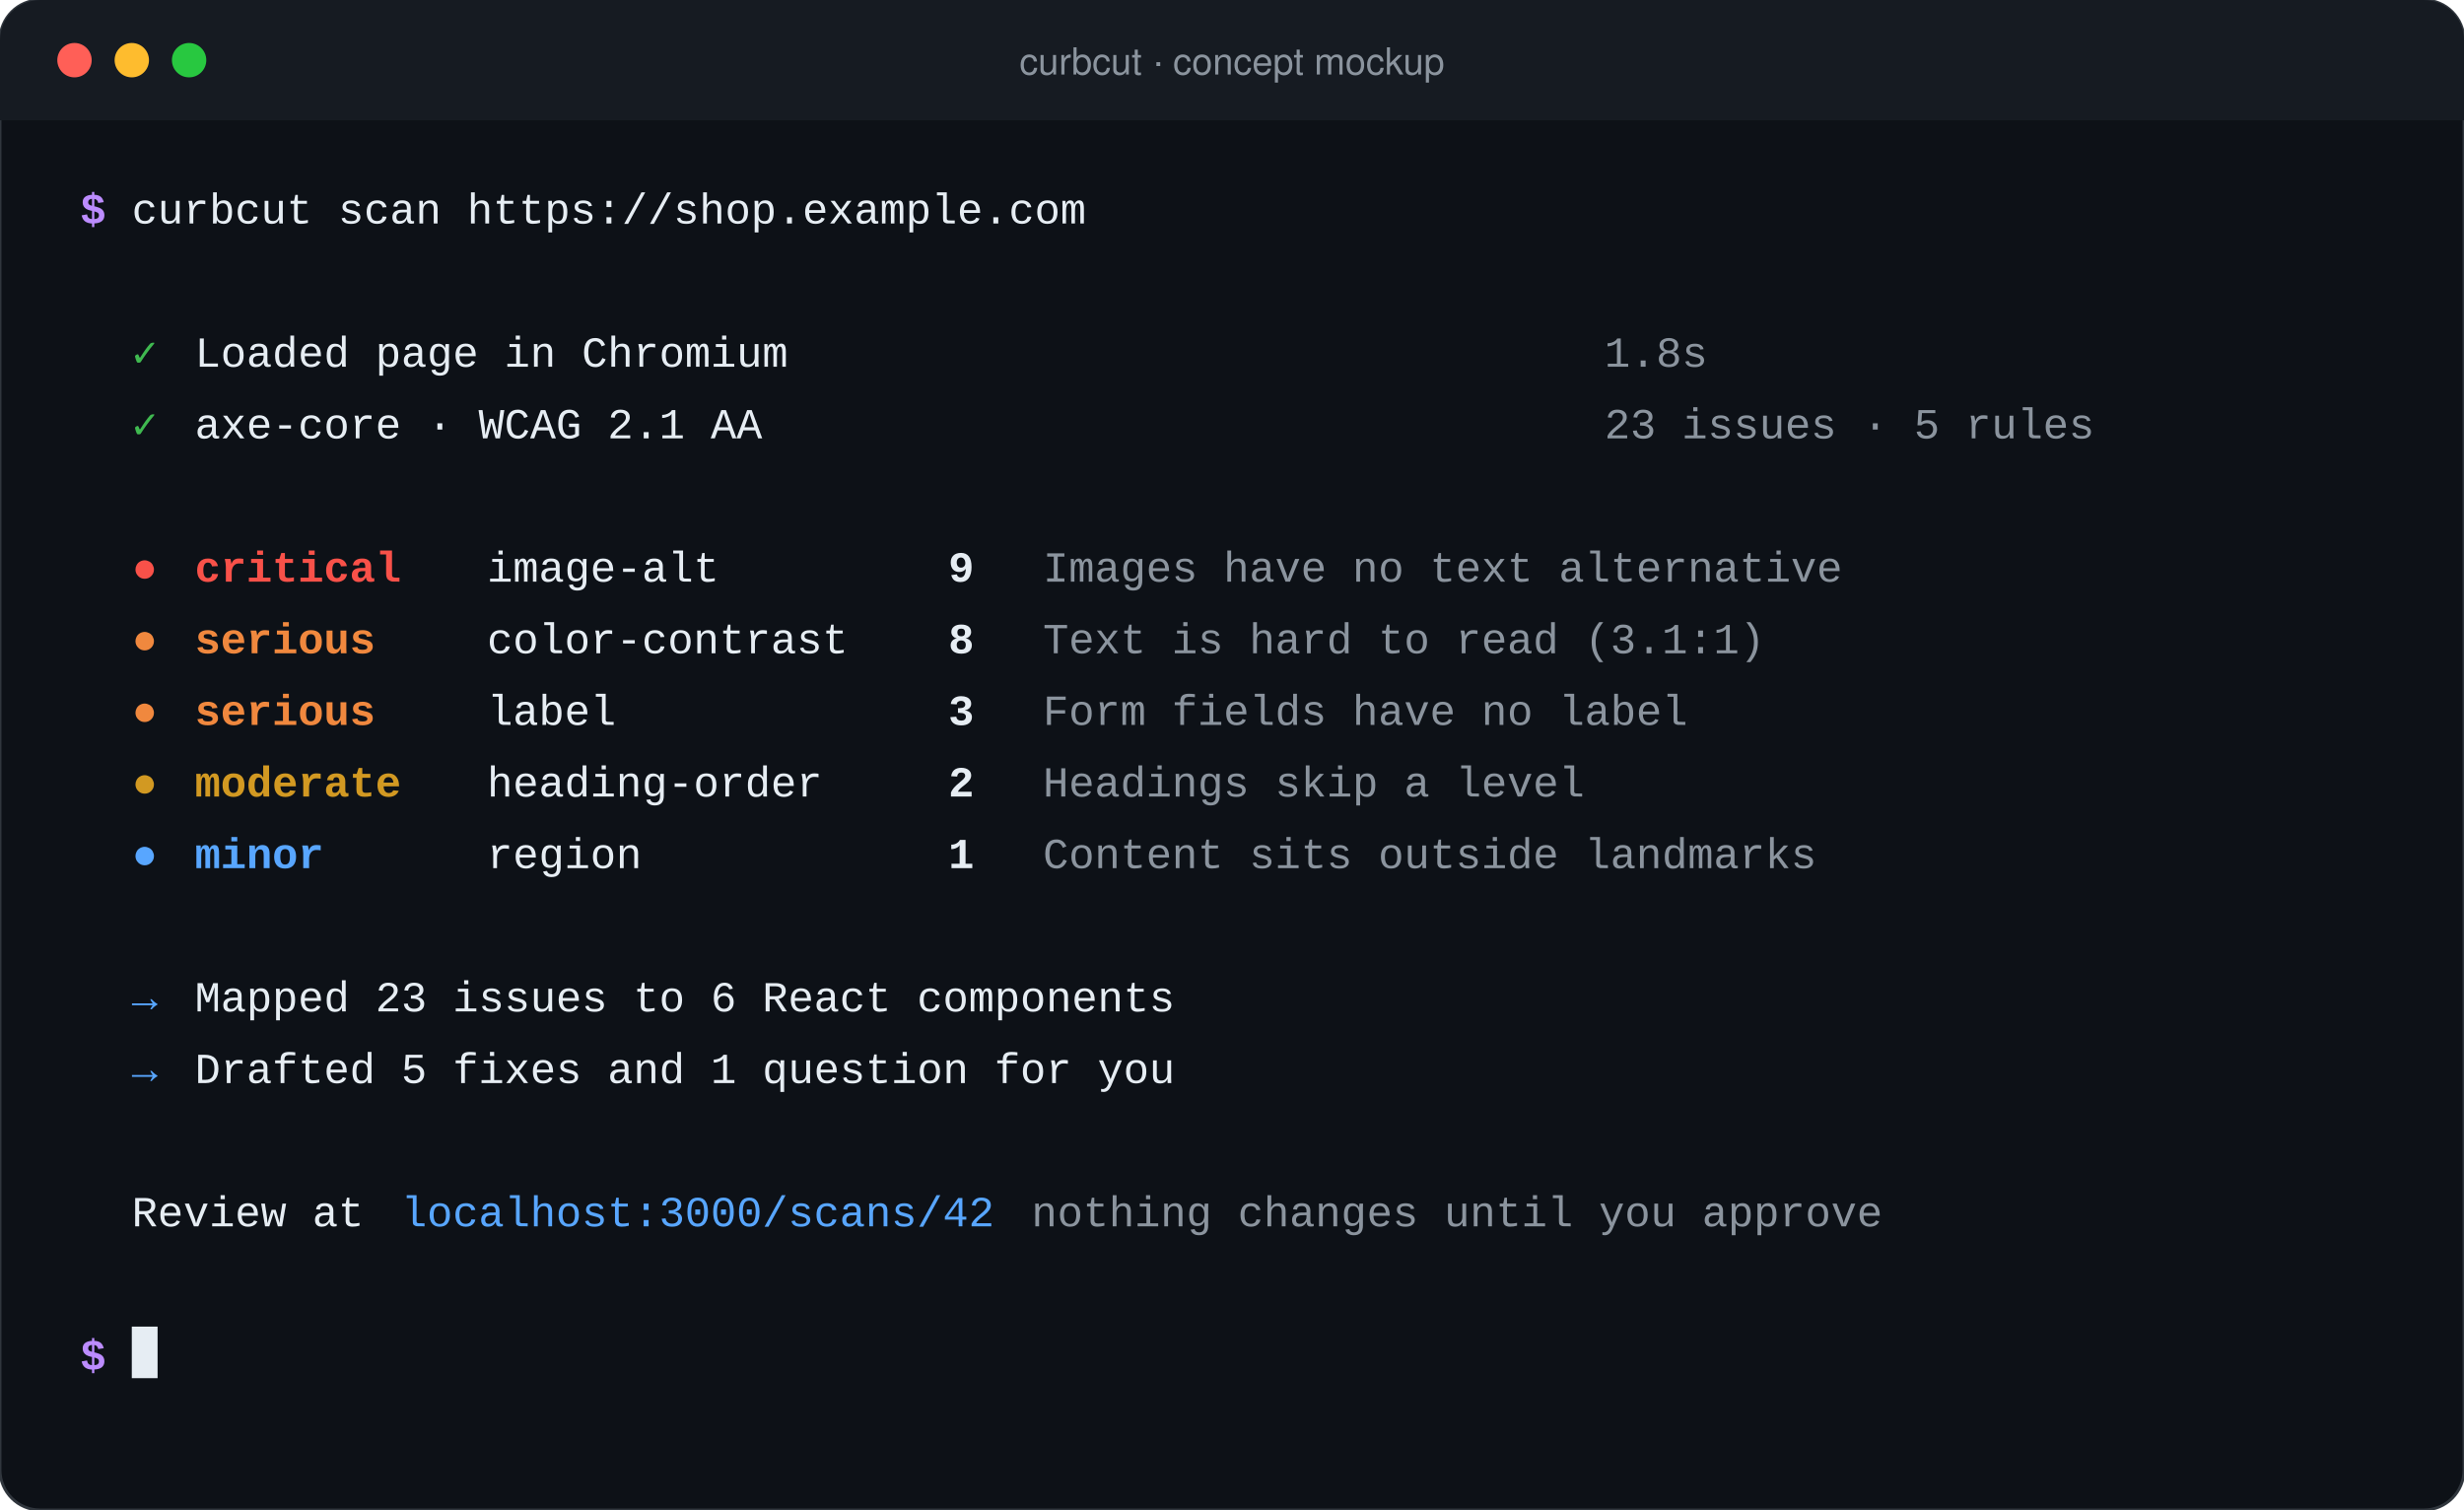
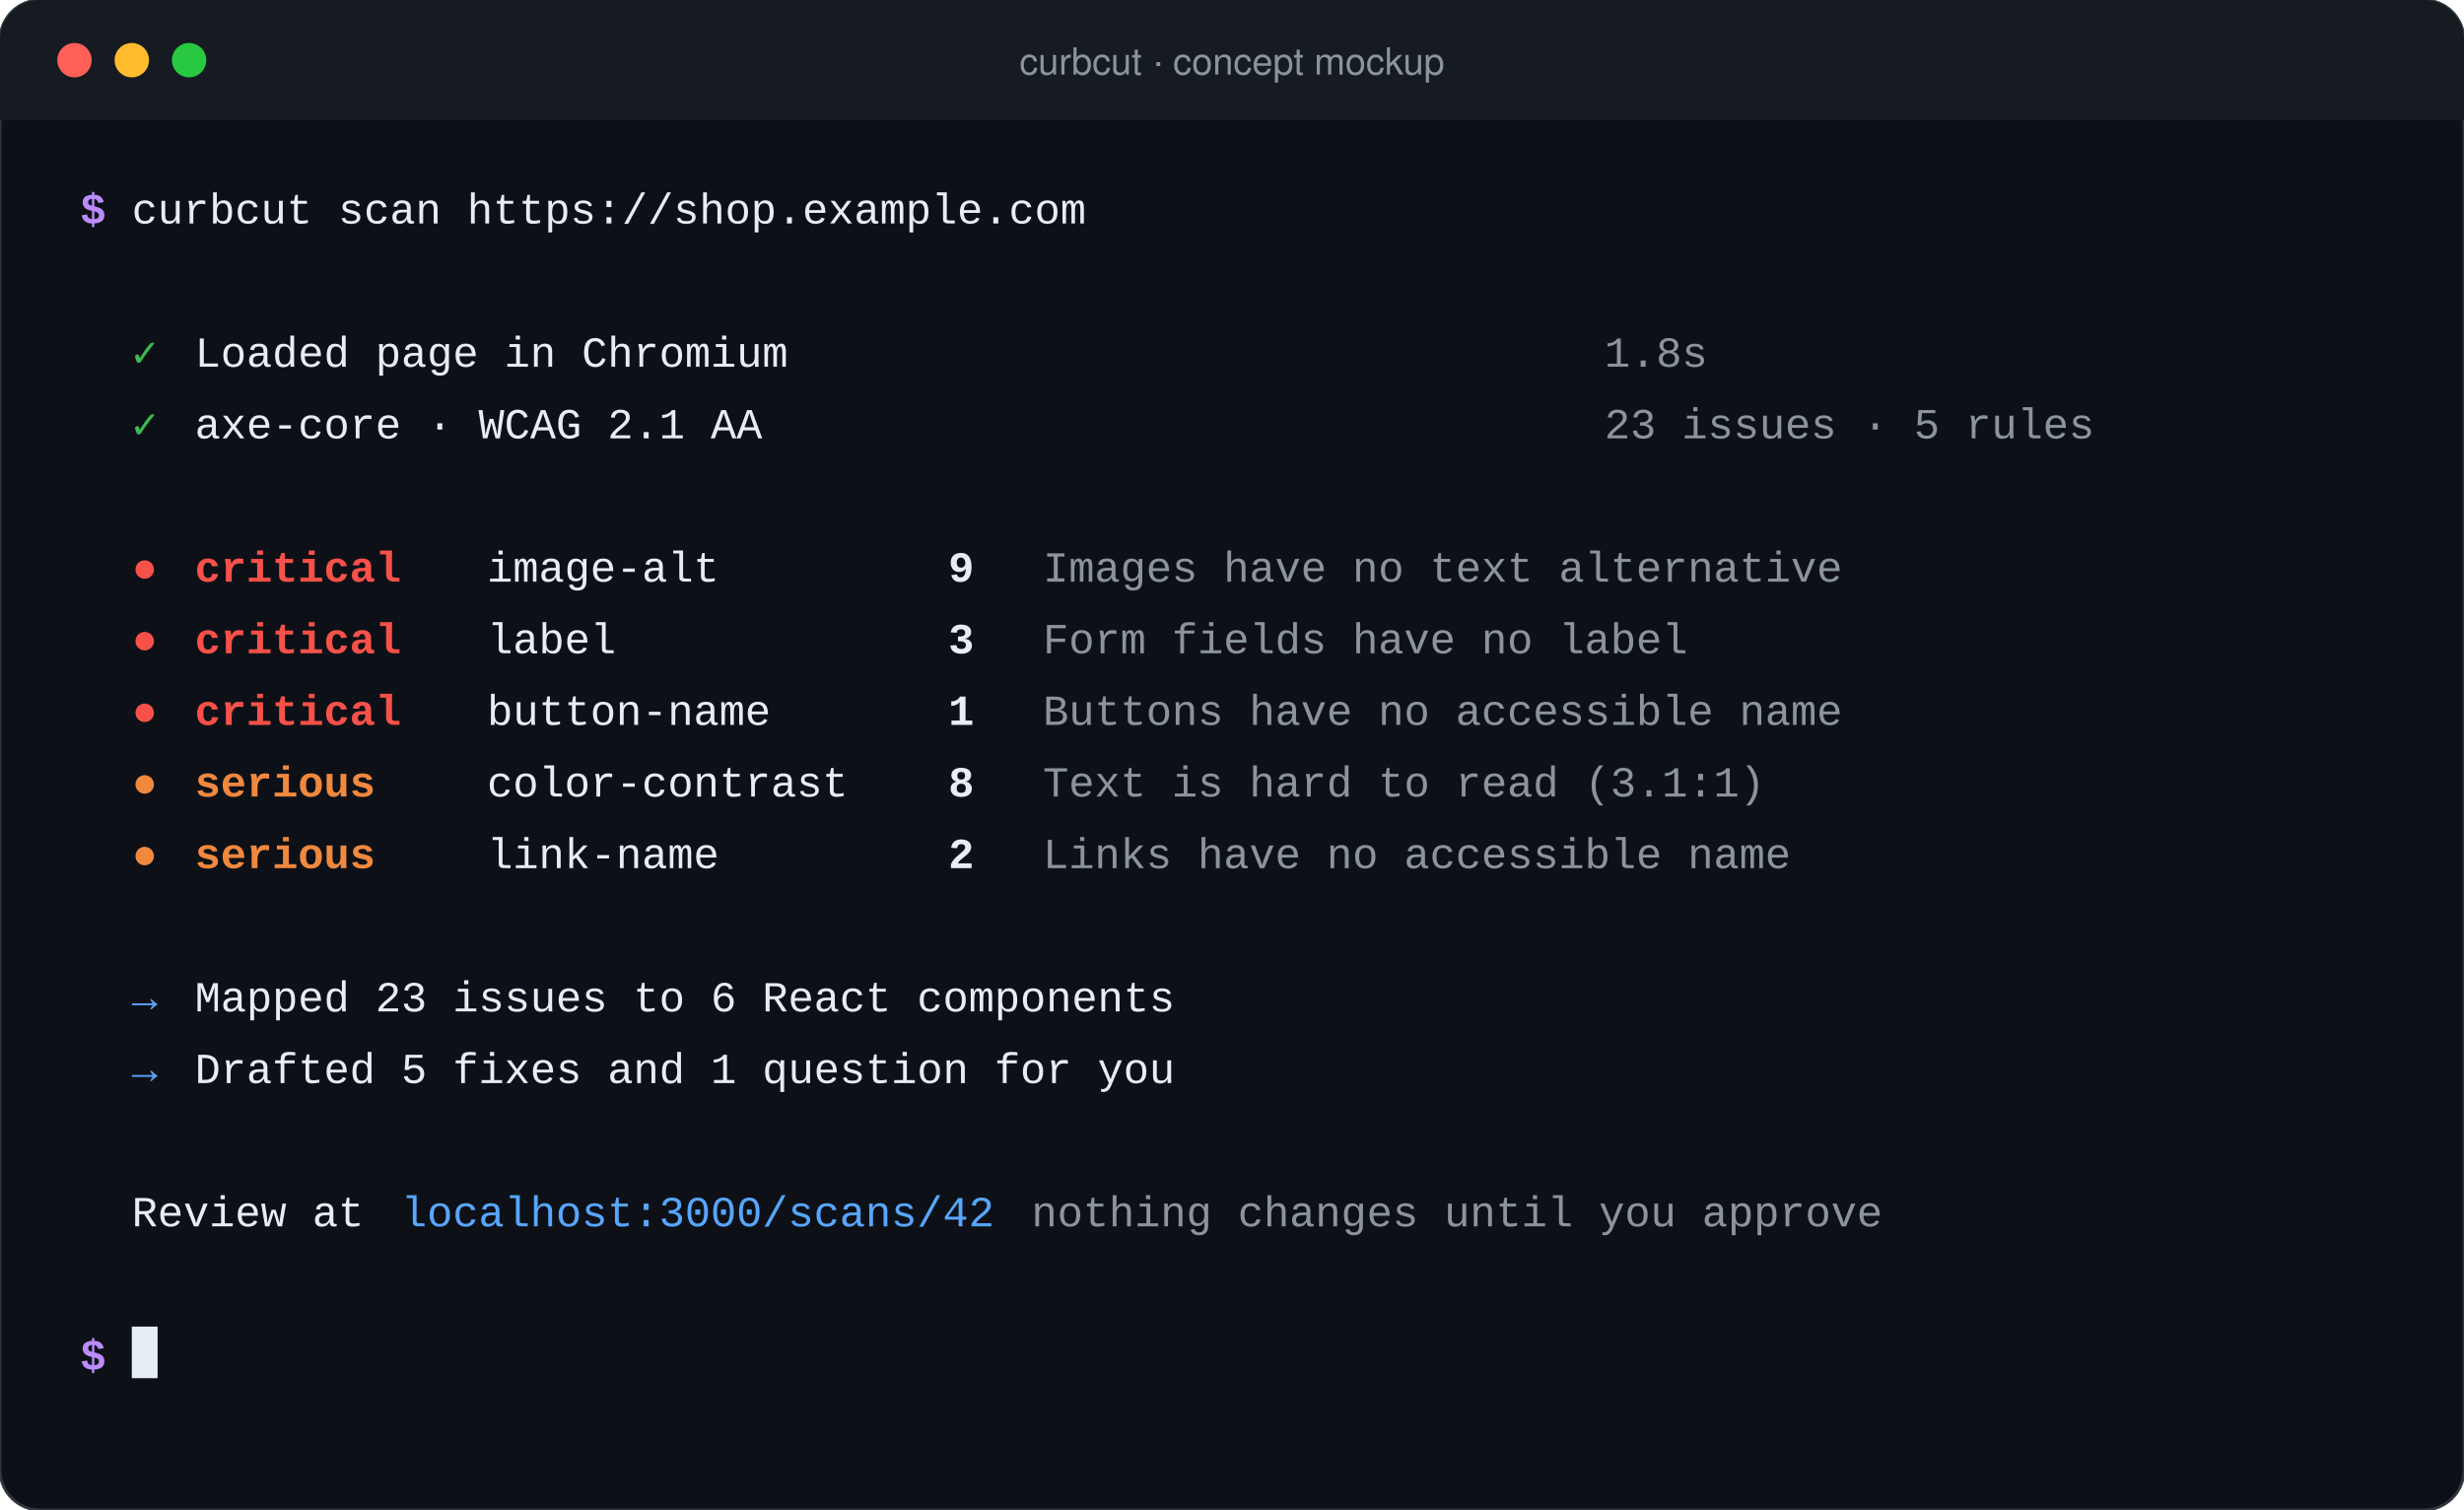
<svg xmlns="http://www.w3.org/2000/svg" width="860" height="527" viewBox="0 0 860 527" role="img" aria-labelledby="t">
  <style>
    @keyframes in { from { opacity: 0; transform: translateX(-6px); } to { opacity: 1; transform: none; } }
    @keyframes blink { 0% { opacity: 1; } 50% { opacity: 0; } }
    @media (prefers-reduced-motion: no-preference) {
      .l { opacity: 0; animation: in .35s ease-out forwards; }
      .cur { animation: blink 1.1s steps(1) 4.14s infinite; }
    }
  </style>
  <rect width="860" height="527" rx="14" fill="#0d1117" stroke="#30363d" />
  <path d="M0 14 a14 14 0 0 1 14 -14 h832 a14 14 0 0 1 14 14 v28 h-860 z" fill="#161b22" />
  <circle cx="26" cy="21" r="6" fill="#ff5f57" />
  <circle cx="46" cy="21" r="6" fill="#febc2e" />
  <circle cx="66" cy="21" r="6" fill="#28c840" />
  <text x="430" y="26" text-anchor="middle" font-family="-apple-system, BlinkMacSystemFont, 'Segoe UI', Helvetica, Arial, sans-serif" font-size="13" fill="#8b949e">curbcut · concept mockup</text>
  <g transform="translate(0 78)">
    <g class="l" style="animation-delay:0.30s">
      <text x="28" font-family="ui-monospace, SFMono-Regular, Menlo, Consolas, 'Liberation Mono', monospace" font-size="15" font-weight="700" fill="#bc8cff" text-anchor="start">$</text>
      <text x="46" font-family="ui-monospace, SFMono-Regular, Menlo, Consolas, 'Liberation Mono', monospace" font-size="15" font-weight="400" fill="#e6edf3" text-anchor="start">curbcut scan https://shop.example.com</text>
    </g>
  </g>
  <g transform="translate(0 128)">
    <g class="l" style="animation-delay:0.62s">
      <text x="46" font-family="ui-monospace, SFMono-Regular, Menlo, Consolas, 'Liberation Mono', monospace" font-size="15" font-weight="700" fill="#3fb950" text-anchor="start">✓</text>
      <text x="68" font-family="ui-monospace, SFMono-Regular, Menlo, Consolas, 'Liberation Mono', monospace" font-size="15" font-weight="400" fill="#e6edf3" text-anchor="start">Loaded page in Chromium</text>
      <text x="560" font-family="ui-monospace, SFMono-Regular, Menlo, Consolas, 'Liberation Mono', monospace" font-size="15" font-weight="400" fill="#8b949e" text-anchor="start">1.8s</text>
    </g>
  </g>
  <g transform="translate(0 153)">
    <g class="l" style="animation-delay:0.94s">
      <text x="46" font-family="ui-monospace, SFMono-Regular, Menlo, Consolas, 'Liberation Mono', monospace" font-size="15" font-weight="700" fill="#3fb950" text-anchor="start">✓</text>
      <text x="68" font-family="ui-monospace, SFMono-Regular, Menlo, Consolas, 'Liberation Mono', monospace" font-size="15" font-weight="400" fill="#e6edf3" text-anchor="start">axe-core · WCAG 2.1 AA</text>
      <text x="560" font-family="ui-monospace, SFMono-Regular, Menlo, Consolas, 'Liberation Mono', monospace" font-size="15" font-weight="400" fill="#8b949e" text-anchor="start">23 issues · 5 rules</text>
    </g>
  </g>
  <g transform="translate(0 203)">
    <g class="l" style="animation-delay:1.26s">
      <text x="46" font-family="ui-monospace, SFMono-Regular, Menlo, Consolas, 'Liberation Mono', monospace" font-size="15" font-weight="400" fill="#f85149" text-anchor="start">●</text>
      <text x="68" font-family="ui-monospace, SFMono-Regular, Menlo, Consolas, 'Liberation Mono', monospace" font-size="15" font-weight="700" fill="#f85149" text-anchor="start">critical</text>
      <text x="170" font-family="ui-monospace, SFMono-Regular, Menlo, Consolas, 'Liberation Mono', monospace" font-size="15" font-weight="400" fill="#e6edf3" text-anchor="start">image-alt</text>
      <text x="340" font-family="ui-monospace, SFMono-Regular, Menlo, Consolas, 'Liberation Mono', monospace" font-size="15" font-weight="700" fill="#e6edf3" text-anchor="end">9</text>
      <text x="364" font-family="ui-monospace, SFMono-Regular, Menlo, Consolas, 'Liberation Mono', monospace" font-size="15" font-weight="400" fill="#8b949e" text-anchor="start">Images have no text alternative</text>
    </g>
  </g>
  <g transform="translate(0 228)">
    <g class="l" style="animation-delay:1.58s">
+       <text x="46" font-family="ui-monospace, SFMono-Regular, Menlo, Consolas, 'Liberation Mono', monospace" font-size="15" font-weight="400" fill="#f85149" text-anchor="start">●</text>
+       <text x="68" font-family="ui-monospace, SFMono-Regular, Menlo, Consolas, 'Liberation Mono', monospace" font-size="15" font-weight="700" fill="#f85149" text-anchor="start">critical</text>
+       <text x="170" font-family="ui-monospace, SFMono-Regular, Menlo, Consolas, 'Liberation Mono', monospace" font-size="15" font-weight="400" fill="#e6edf3" text-anchor="start">label</text>
+       <text x="340" font-family="ui-monospace, SFMono-Regular, Menlo, Consolas, 'Liberation Mono', monospace" font-size="15" font-weight="700" fill="#e6edf3" text-anchor="end">3</text>
+       <text x="364" font-family="ui-monospace, SFMono-Regular, Menlo, Consolas, 'Liberation Mono', monospace" font-size="15" font-weight="400" fill="#8b949e" text-anchor="start">Form fields have no label</text>
+     </g>
+   </g>
+   <g transform="translate(0 253)">
+     <g class="l" style="animation-delay:1.90s">
+       <text x="46" font-family="ui-monospace, SFMono-Regular, Menlo, Consolas, 'Liberation Mono', monospace" font-size="15" font-weight="400" fill="#f85149" text-anchor="start">●</text>
+       <text x="68" font-family="ui-monospace, SFMono-Regular, Menlo, Consolas, 'Liberation Mono', monospace" font-size="15" font-weight="700" fill="#f85149" text-anchor="start">critical</text>
+       <text x="170" font-family="ui-monospace, SFMono-Regular, Menlo, Consolas, 'Liberation Mono', monospace" font-size="15" font-weight="400" fill="#e6edf3" text-anchor="start">button-name</text>
+       <text x="340" font-family="ui-monospace, SFMono-Regular, Menlo, Consolas, 'Liberation Mono', monospace" font-size="15" font-weight="700" fill="#e6edf3" text-anchor="end">1</text>
+       <text x="364" font-family="ui-monospace, SFMono-Regular, Menlo, Consolas, 'Liberation Mono', monospace" font-size="15" font-weight="400" fill="#8b949e" text-anchor="start">Buttons have no accessible name</text>
+     </g>
+   </g>
+   <g transform="translate(0 278)">
+     <g class="l" style="animation-delay:2.22s">
      <text x="46" font-family="ui-monospace, SFMono-Regular, Menlo, Consolas, 'Liberation Mono', monospace" font-size="15" font-weight="400" fill="#f0883e" text-anchor="start">●</text>
      <text x="68" font-family="ui-monospace, SFMono-Regular, Menlo, Consolas, 'Liberation Mono', monospace" font-size="15" font-weight="700" fill="#f0883e" text-anchor="start">serious</text>
      <text x="170" font-family="ui-monospace, SFMono-Regular, Menlo, Consolas, 'Liberation Mono', monospace" font-size="15" font-weight="400" fill="#e6edf3" text-anchor="start">color-contrast</text>
      <text x="340" font-family="ui-monospace, SFMono-Regular, Menlo, Consolas, 'Liberation Mono', monospace" font-size="15" font-weight="700" fill="#e6edf3" text-anchor="end">8</text>
      <text x="364" font-family="ui-monospace, SFMono-Regular, Menlo, Consolas, 'Liberation Mono', monospace" font-size="15" font-weight="400" fill="#8b949e" text-anchor="start">Text is hard to read (3.1:1)</text>
    </g>
  </g>
-   <g transform="translate(0 253)">
-     <g class="l" style="animation-delay:1.90s">
+   <g transform="translate(0 303)">
+     <g class="l" style="animation-delay:2.54s">
      <text x="46" font-family="ui-monospace, SFMono-Regular, Menlo, Consolas, 'Liberation Mono', monospace" font-size="15" font-weight="400" fill="#f0883e" text-anchor="start">●</text>
      <text x="68" font-family="ui-monospace, SFMono-Regular, Menlo, Consolas, 'Liberation Mono', monospace" font-size="15" font-weight="700" fill="#f0883e" text-anchor="start">serious</text>
-       <text x="170" font-family="ui-monospace, SFMono-Regular, Menlo, Consolas, 'Liberation Mono', monospace" font-size="15" font-weight="400" fill="#e6edf3" text-anchor="start">label</text>
-       <text x="340" font-family="ui-monospace, SFMono-Regular, Menlo, Consolas, 'Liberation Mono', monospace" font-size="15" font-weight="700" fill="#e6edf3" text-anchor="end">3</text>
-       <text x="364" font-family="ui-monospace, SFMono-Regular, Menlo, Consolas, 'Liberation Mono', monospace" font-size="15" font-weight="400" fill="#8b949e" text-anchor="start">Form fields have no label</text>
-     </g>
-   </g>
-   <g transform="translate(0 278)">
-     <g class="l" style="animation-delay:2.22s">
-       <text x="46" font-family="ui-monospace, SFMono-Regular, Menlo, Consolas, 'Liberation Mono', monospace" font-size="15" font-weight="400" fill="#d29922" text-anchor="start">●</text>
-       <text x="68" font-family="ui-monospace, SFMono-Regular, Menlo, Consolas, 'Liberation Mono', monospace" font-size="15" font-weight="700" fill="#d29922" text-anchor="start">moderate</text>
-       <text x="170" font-family="ui-monospace, SFMono-Regular, Menlo, Consolas, 'Liberation Mono', monospace" font-size="15" font-weight="400" fill="#e6edf3" text-anchor="start">heading-order</text>
+       <text x="170" font-family="ui-monospace, SFMono-Regular, Menlo, Consolas, 'Liberation Mono', monospace" font-size="15" font-weight="400" fill="#e6edf3" text-anchor="start">link-name</text>
      <text x="340" font-family="ui-monospace, SFMono-Regular, Menlo, Consolas, 'Liberation Mono', monospace" font-size="15" font-weight="700" fill="#e6edf3" text-anchor="end">2</text>
-       <text x="364" font-family="ui-monospace, SFMono-Regular, Menlo, Consolas, 'Liberation Mono', monospace" font-size="15" font-weight="400" fill="#8b949e" text-anchor="start">Headings skip a level</text>
-     </g>
-   </g>
-   <g transform="translate(0 303)">
-     <g class="l" style="animation-delay:2.54s">
-       <text x="46" font-family="ui-monospace, SFMono-Regular, Menlo, Consolas, 'Liberation Mono', monospace" font-size="15" font-weight="400" fill="#58a6ff" text-anchor="start">●</text>
-       <text x="68" font-family="ui-monospace, SFMono-Regular, Menlo, Consolas, 'Liberation Mono', monospace" font-size="15" font-weight="700" fill="#58a6ff" text-anchor="start">minor</text>
-       <text x="170" font-family="ui-monospace, SFMono-Regular, Menlo, Consolas, 'Liberation Mono', monospace" font-size="15" font-weight="400" fill="#e6edf3" text-anchor="start">region</text>
-       <text x="340" font-family="ui-monospace, SFMono-Regular, Menlo, Consolas, 'Liberation Mono', monospace" font-size="15" font-weight="700" fill="#e6edf3" text-anchor="end">1</text>
-       <text x="364" font-family="ui-monospace, SFMono-Regular, Menlo, Consolas, 'Liberation Mono', monospace" font-size="15" font-weight="400" fill="#8b949e" text-anchor="start">Content sits outside landmarks</text>
+       <text x="364" font-family="ui-monospace, SFMono-Regular, Menlo, Consolas, 'Liberation Mono', monospace" font-size="15" font-weight="400" fill="#8b949e" text-anchor="start">Links have no accessible name</text>
    </g>
  </g>
  <g transform="translate(0 353)">
    <g class="l" style="animation-delay:2.86s">
      <text x="46" font-family="ui-monospace, SFMono-Regular, Menlo, Consolas, 'Liberation Mono', monospace" font-size="15" font-weight="700" fill="#58a6ff" text-anchor="start">→</text>
      <text x="68" font-family="ui-monospace, SFMono-Regular, Menlo, Consolas, 'Liberation Mono', monospace" font-size="15" font-weight="400" fill="#e6edf3" text-anchor="start">Mapped 23 issues to 6 React components</text>
    </g>
  </g>
  <g transform="translate(0 378)">
    <g class="l" style="animation-delay:3.18s">
      <text x="46" font-family="ui-monospace, SFMono-Regular, Menlo, Consolas, 'Liberation Mono', monospace" font-size="15" font-weight="700" fill="#58a6ff" text-anchor="start">→</text>
      <text x="68" font-family="ui-monospace, SFMono-Regular, Menlo, Consolas, 'Liberation Mono', monospace" font-size="15" font-weight="400" fill="#e6edf3" text-anchor="start">Drafted 5 fixes and 1 question for you</text>
    </g>
  </g>
  <g transform="translate(0 428)">
    <g class="l" style="animation-delay:3.50s">
      <text x="46" font-family="ui-monospace, SFMono-Regular, Menlo, Consolas, 'Liberation Mono', monospace" font-size="15" font-weight="400" fill="#e6edf3" text-anchor="start">Review at</text>
      <text x="140" font-family="ui-monospace, SFMono-Regular, Menlo, Consolas, 'Liberation Mono', monospace" font-size="15" font-weight="400" fill="#58a6ff" text-anchor="start">localhost:3000/scans/42</text>
      <text x="360" font-family="ui-monospace, SFMono-Regular, Menlo, Consolas, 'Liberation Mono', monospace" font-size="15" font-weight="400" fill="#8b949e" text-anchor="start">nothing changes until you approve</text>
    </g>
  </g>
  <g transform="translate(0 478)">
    <g class="l" style="animation-delay:3.82s">
      <text x="28" font-family="ui-monospace, SFMono-Regular, Menlo, Consolas, 'Liberation Mono', monospace" font-size="15" font-weight="700" fill="#bc8cff" text-anchor="start">$</text>
    </g>
  </g>
  <rect class="cur" x="46" y="463" width="9" height="18" fill="#e6edf3" />
</svg>
